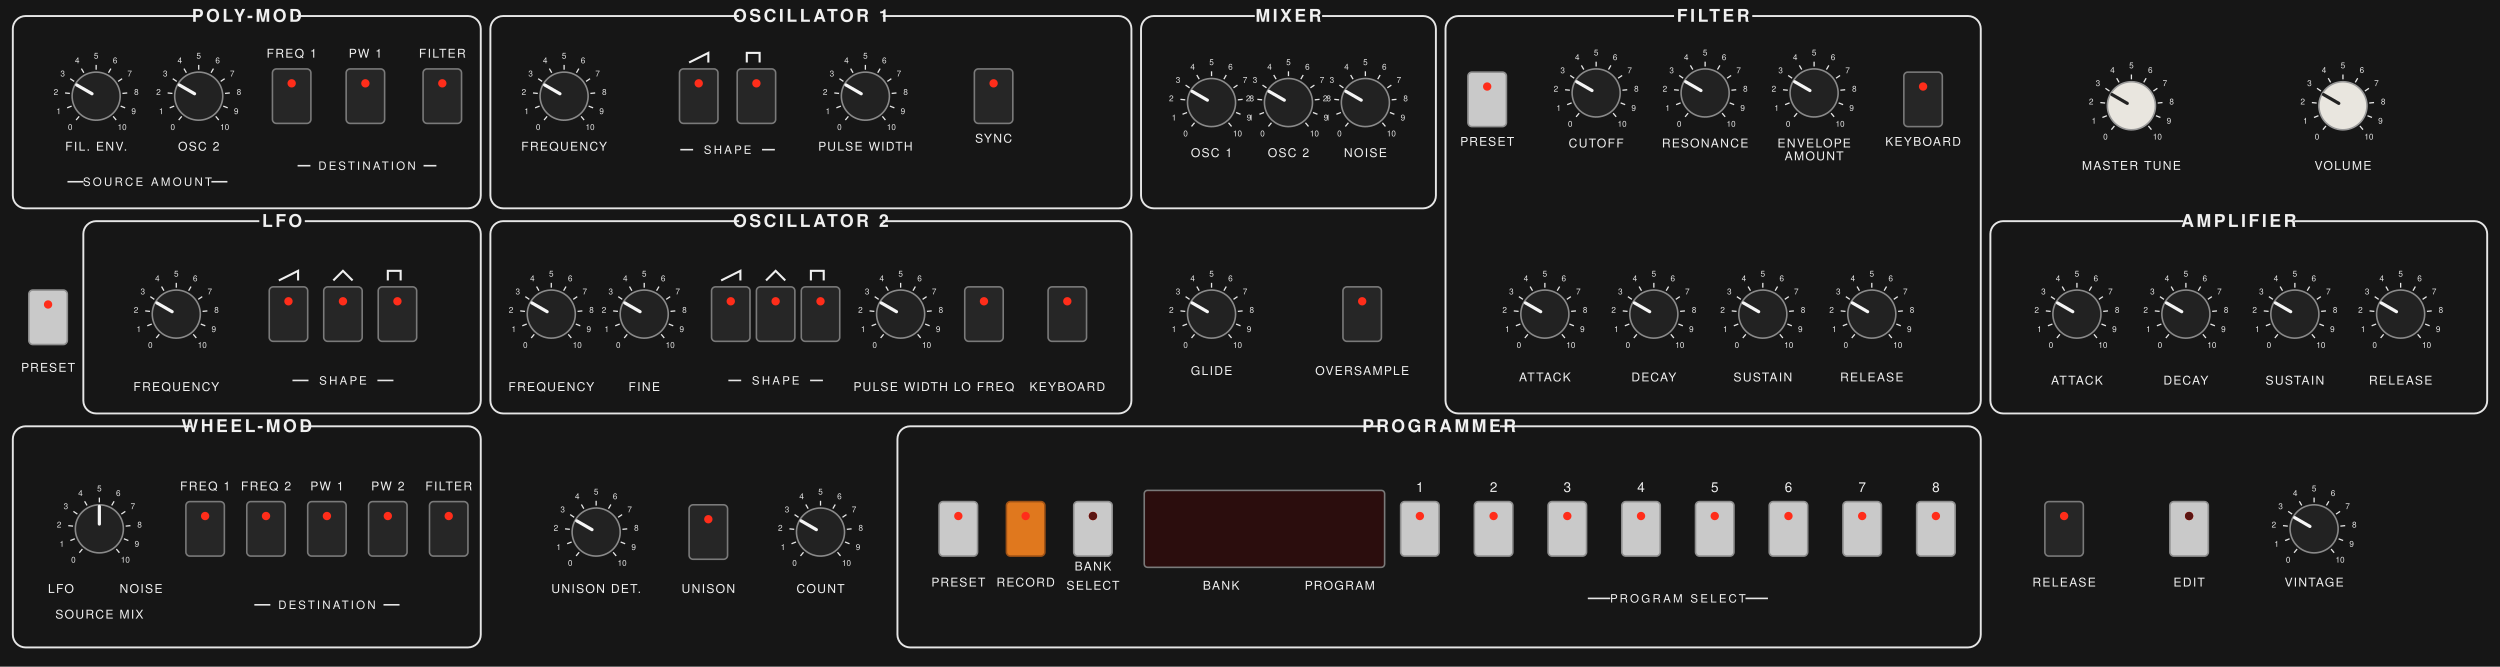
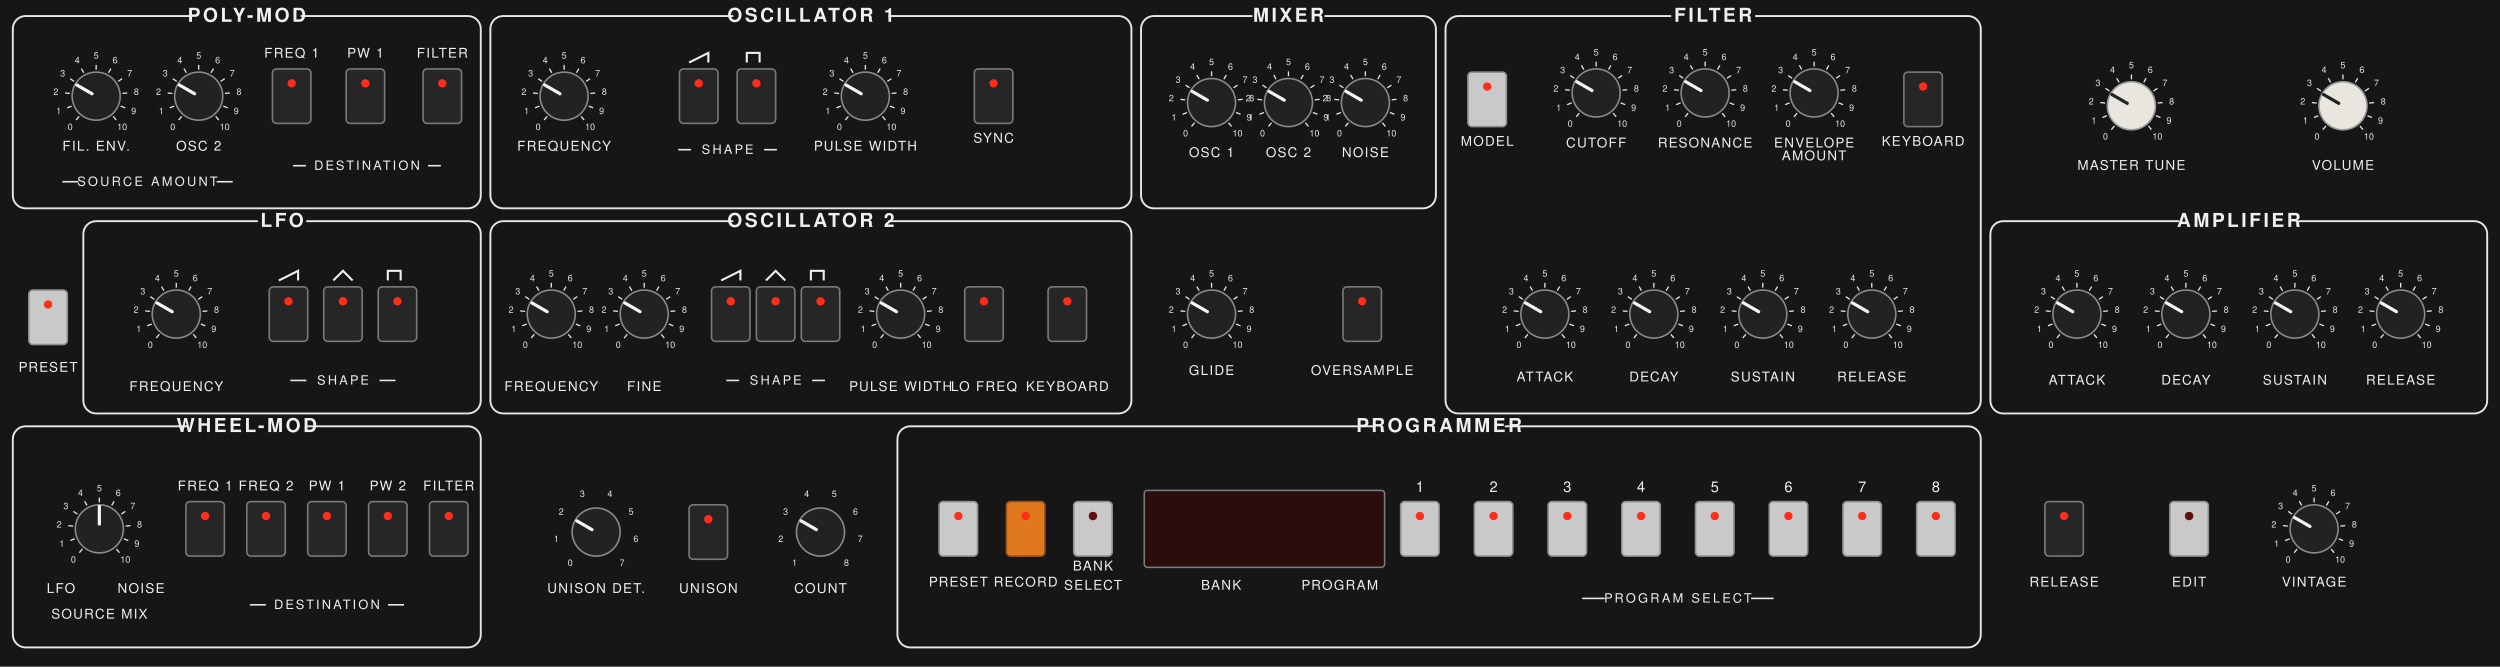
<svg xmlns="http://www.w3.org/2000/svg" xmlns:xlink="http://www.w3.org/1999/xlink" viewBox="0 0 1560 416" width="1560" height="416">
  <style>
    text { font-family: Helvetica, Arial, sans-serif; fill: #f0f0f0; text-anchor: middle; }
-     .hdr   { font-size: 11px; font-weight: 600; letter-spacing: 1.6px; }
-     .lbl   { font-size: 7.6px; letter-spacing: 0.8px; }
-     .sub   { font-size: 7.2px; letter-spacing: 1.4px; }
-     .num   { font-size: 8.5px; letter-spacing: 0.5px; }
-     .scale { font-size: 5.1px; fill: #e8e8e8; letter-spacing: 0; stroke: none; }
+     .hdr   { font-size: 12.0px; font-weight: 600; letter-spacing: 1.6px; }
+     .lbl   { font-size: 8.4px; letter-spacing: 0.8px; }
+     .sub   { font-size: 8.0px; letter-spacing: 1.4px; }
+     .num   { font-size: 9.2px; letter-spacing: 0.5px; }
+     .scale { font-size: 5.6px; fill: #e8e8e8; letter-spacing: 0; stroke: none; }
    .box   { fill: none; stroke: #e6e6e6; stroke-width: 1.2; }
    .rule  { stroke: #e6e6e6; stroke-width: 1; }
    .hdrbg { fill: #161616; stroke: none; }
  </style>
  <defs>
    <g id="led">
      <circle cx="0" cy="-8" r="2.6" fill="#ff2d1a" />
    </g>
    <g id="ledOff">
      <circle cx="0" cy="-8" r="2.6" fill="#5a1512" />
    </g>
    <g id="btnDark">
      <rect x="-12" y="-17" width="24" height="34" rx="2.5" fill="#262626" stroke="#7a7a7a" stroke-width="1" />
      <use xlink:href="#led" href="#led" />
    </g>
    <g id="btnGray">
      <rect x="-12" y="-17" width="24" height="34" rx="2.5" fill="#c9c9c9" stroke="#8f8f8f" stroke-width="1" />
      <use xlink:href="#led" href="#led" />
    </g>
    <g id="btnOrange">
      <rect x="-12" y="-17" width="24" height="34" rx="2.5" fill="#e0781e" stroke="#a05215" stroke-width="1" />
      <use xlink:href="#led" href="#led" />
    </g>
    <g id="gSaw" stroke="#f0f0f0" stroke-width="1.3" fill="none">
      <path d="M-6,3 L6,-3 L6,3" />
    </g>
    <g id="gTri" stroke="#f0f0f0" stroke-width="1.3" fill="none">
      <path d="M-6,3 L0,-3 L6,3" />
    </g>
    <g id="gSq" stroke="#f0f0f0" stroke-width="1.3" fill="none">
      <path d="M-6,3 L-6,-3 L2,-3 L2,3" />
    </g>
    <g id="knobScale" fill="#e8e8e8" stroke="#e8e8e8">
      <line x1="-10.6" y1="12.6" x2="-12.5" y2="14.9" stroke-width="0.8" />
      <text x="-16.2" y="21.1" class="scale">0</text>
      <line x1="-15.3" y1="6.2" x2="-18.1" y2="7.3" stroke-width="0.8" />
      <text x="-23.4" y="11.2" class="scale">1</text>
      <line x1="-16.4" y1="-1.7" x2="-19.4" y2="-2" stroke-width="0.8" />
      <text x="-25.1" y="-0.8" class="scale">2</text>
      <line x1="-13.7" y1="-9.2" x2="-16.2" y2="-10.9" stroke-width="0.8" />
      <text x="-20.9" y="-12.3" class="scale">3</text>
      <line x1="-7.7" y1="-14.6" x2="-9.2" y2="-17.2" stroke-width="0.8" />
      <text x="-11.8" y="-20.5" class="scale">4</text>
      <line x1="0" y1="-16.5" x2="0" y2="-19.5" stroke-width="0.8" />
      <text x="0" y="-23.4" class="scale">5</text>
      <line x1="7.7" y1="-14.6" x2="9.2" y2="-17.2" stroke-width="0.8" />
      <text x="11.8" y="-20.5" class="scale">6</text>
      <line x1="13.7" y1="-9.2" x2="16.2" y2="-10.9" stroke-width="0.8" />
      <text x="20.9" y="-12.3" class="scale">7</text>
      <line x1="16.4" y1="-1.7" x2="19.4" y2="-2" stroke-width="0.8" />
      <text x="25.1" y="-0.8" class="scale">8</text>
      <line x1="15.3" y1="6.2" x2="18.1" y2="7.3" stroke-width="0.8" />
      <text x="23.4" y="11.2" class="scale">9</text>
      <line x1="10.6" y1="12.6" x2="12.5" y2="14.9" stroke-width="0.8" />
      <text x="16.2" y="21.1" class="scale">10</text>
    </g>
    <g id="knobDial">
      <circle r="15" fill="#222222" stroke="#8a8a8a" stroke-width="1" />
      <line x1="0" y1="-3" x2="0" y2="-14" stroke="#f5f5f5" stroke-width="2" stroke-linecap="round" />
    </g>
    <g id="knobDialWhite">
      <circle r="15" fill="#e9e6df" stroke="#9a9a9a" stroke-width="1" />
      <line x1="0" y1="-3" x2="0" y2="-14" stroke="#222222" stroke-width="2" stroke-linecap="round" />
    </g>
  </defs>
  <rect width="1560" height="416" fill="#161616" />
  <rect class="box" rx="8" x="8" y="10" width="292" height="120" />
-   <rect class="hdrbg" x="122.8" y="4" width="62.4" height="12" />
+   <rect class="hdrbg" x="120.4" y="4" width="67.2" height="12" />
  <text class="hdr" x="154" y="13.6">POLY-MOD</text>
  <g class="knob" data-param="fil_env" transform="translate(60,60)">
    <use xlink:href="#knobScale" href="#knobScale" />
    <g class="dial" transform="rotate(-60)">
      <use xlink:href="#knobDial" href="#knobDial" />
    </g>
  </g>
  <g class="knob" data-param="osc2" transform="translate(124,60)">
    <use xlink:href="#knobScale" href="#knobScale" />
    <g class="dial" transform="rotate(-60)">
      <use xlink:href="#knobDial" href="#knobDial" />
    </g>
  </g>
  <text class="lbl" x="60" y="94">FIL. ENV.</text>
  <text class="lbl" x="124" y="94">OSC 2</text>
  <g class="subhead">
-     <line class="rule" x1="42.1" y1="113.4" x2="52.1" y2="113.4" />
-     <line class="rule" x1="131.9" y1="113.4" x2="141.9" y2="113.4" />
+     <line class="rule" x1="38.9" y1="113.4" x2="48.9" y2="113.4" />
+     <line class="rule" x1="135.2" y1="113.4" x2="145.2" y2="113.4" />
    <text class="sub" x="92" y="116">SOURCE AMOUNT</text>
  </g>
  <g class="button" data-param="pm_freq1" transform="translate(182,60)">
    <use xlink:href="#btnDark" href="#btnDark" />
    <text class="lbl" y="-24">FREQ 1</text>
  </g>
  <g class="button" data-param="pm_pw1" transform="translate(228,60)">
    <use xlink:href="#btnDark" href="#btnDark" />
    <text class="lbl" y="-24">PW 1</text>
  </g>
  <g class="button" data-param="pm_filter" transform="translate(276,60)">
    <use xlink:href="#btnDark" href="#btnDark" />
    <text class="lbl" y="-24">FILTER</text>
  </g>
  <g class="subhead">
-     <line class="rule" x1="185.7" y1="103.4" x2="193.7" y2="103.4" />
-     <line class="rule" x1="264.3" y1="103.4" x2="272.3" y2="103.4" />
+     <line class="rule" x1="182.9" y1="103.4" x2="190.9" y2="103.4" />
+     <line class="rule" x1="267.1" y1="103.4" x2="275.1" y2="103.4" />
    <text class="sub" x="229" y="106">DESTINATION</text>
  </g>
  <g class="button" data-param="lfo_preset" transform="translate(30,198)">
    <use xlink:href="#btnGray" href="#btnGray" />
    <text class="lbl" y="34">PRESET</text>
  </g>
  <rect class="box" rx="8" x="52" y="138" width="248" height="120" />
-   <rect class="hdrbg" x="161.8" y="132" width="28.4" height="12" />
+   <rect class="hdrbg" x="160.9" y="132" width="30.2" height="12" />
  <text class="hdr" x="176" y="141.6">LFO</text>
  <g class="knob" data-param="lfo_freq" transform="translate(110,196)">
    <use xlink:href="#knobScale" href="#knobScale" />
    <g class="dial" transform="rotate(-60)">
      <use xlink:href="#knobDial" href="#knobDial" />
    </g>
    <text class="lbl" y="48">FREQUENCY</text>
  </g>
  <g class="button" data-param="lfo_saw" transform="translate(180,196)">
    <use xlink:href="#btnDark" href="#btnDark" />
    <use xlink:href="#gSaw" href="#gSaw" y="-24" />
  </g>
  <g class="button" data-param="lfo_tri" transform="translate(214,196)">
    <use xlink:href="#btnDark" href="#btnDark" />
    <use xlink:href="#gTri" href="#gTri" y="-24" />
  </g>
  <g class="button" data-param="lfo_sq" transform="translate(248,196)">
    <use xlink:href="#btnDark" href="#btnDark" />
    <use xlink:href="#gSq" href="#gSq" y="-24" />
  </g>
  <g class="subhead">
-     <line class="rule" x1="182.5" y1="237.4" x2="192.5" y2="237.4" />
-     <line class="rule" x1="235.5" y1="237.4" x2="245.5" y2="237.4" />
+     <line class="rule" x1="181.2" y1="237.4" x2="191.2" y2="237.4" />
+     <line class="rule" x1="236.8" y1="237.4" x2="246.8" y2="237.4" />
    <text class="sub" x="214" y="240">SHAPE</text>
  </g>
  <rect class="box" rx="8" x="8" y="266" width="292" height="138" />
-   <rect class="hdrbg" x="119.4" y="260" width="69.2" height="12" />
+   <rect class="hdrbg" x="116.7" y="260" width="74.6" height="12" />
  <text class="hdr" x="154" y="269.6">WHEEL-MOD</text>
  <g class="knob" data-param="wm_mix" transform="translate(62,330)">
    <use xlink:href="#knobScale" href="#knobScale" />
    <g class="dial" transform="rotate(0)">
      <use xlink:href="#knobDial" href="#knobDial" />
    </g>
    <text class="lbl" x="-24" y="40">LFO</text>
    <text class="lbl" x="26" y="40">NOISE</text>
    <text class="lbl" y="56">SOURCE MIX</text>
  </g>
  <g class="button" data-param="wm_freq1" transform="translate(128,330)">
    <use xlink:href="#btnDark" href="#btnDark" />
    <text class="lbl" y="-24">FREQ 1</text>
  </g>
  <g class="button" data-param="wm_freq2" transform="translate(166,330)">
    <use xlink:href="#btnDark" href="#btnDark" />
    <text class="lbl" y="-24">FREQ 2</text>
  </g>
  <g class="button" data-param="wm_pw1" transform="translate(204,330)">
    <use xlink:href="#btnDark" href="#btnDark" />
    <text class="lbl" y="-24">PW 1</text>
  </g>
  <g class="button" data-param="wm_pw2" transform="translate(242,330)">
    <use xlink:href="#btnDark" href="#btnDark" />
    <text class="lbl" y="-24">PW 2</text>
  </g>
  <g class="button" data-param="wm_filter" transform="translate(280,330)">
    <use xlink:href="#btnDark" href="#btnDark" />
    <text class="lbl" y="-24">FILTER</text>
  </g>
  <g class="subhead">
-     <line class="rule" x1="158.7" y1="377.4" x2="168.7" y2="377.4" />
-     <line class="rule" x1="239.3" y1="377.4" x2="249.3" y2="377.4" />
+     <line class="rule" x1="155.9" y1="377.4" x2="165.9" y2="377.4" />
+     <line class="rule" x1="242.1" y1="377.4" x2="252.1" y2="377.4" />
    <text class="sub" x="204" y="380">DESTINATION</text>
  </g>
  <rect class="box" rx="8" x="306" y="10" width="400" height="120" />
-   <rect class="hdrbg" x="461.2" y="4" width="89.6" height="12" />
+   <rect class="hdrbg" x="457.6" y="4" width="96.8" height="12" />
  <text class="hdr" x="506" y="13.6">OSCILLATOR 1</text>
  <g class="knob" data-param="osc1_freq" transform="translate(352,60)">
    <use xlink:href="#knobScale" href="#knobScale" />
    <g class="dial" transform="rotate(-60)">
      <use xlink:href="#knobDial" href="#knobDial" />
    </g>
    <text class="lbl" y="34">FREQUENCY</text>
  </g>
  <g class="button" data-param="osc1_saw" transform="translate(436,60)">
    <use xlink:href="#btnDark" href="#btnDark" />
    <use xlink:href="#gSaw" href="#gSaw" y="-24" />
  </g>
  <g class="button" data-param="osc1_sq" transform="translate(472,60)">
    <use xlink:href="#btnDark" href="#btnDark" />
    <use xlink:href="#gSq" href="#gSq" y="-24" />
  </g>
  <g class="subhead">
-     <line class="rule" x1="424.5" y1="93.4" x2="432.5" y2="93.4" />
-     <line class="rule" x1="475.5" y1="93.4" x2="483.5" y2="93.4" />
+     <line class="rule" x1="423.2" y1="93.4" x2="431.2" y2="93.4" />
+     <line class="rule" x1="476.8" y1="93.4" x2="484.8" y2="93.4" />
    <text class="sub" x="454" y="96">SHAPE</text>
  </g>
  <g class="knob" data-param="osc1_pw" transform="translate(540,60)">
    <use xlink:href="#knobScale" href="#knobScale" />
    <g class="dial" transform="rotate(-60)">
      <use xlink:href="#knobDial" href="#knobDial" />
    </g>
    <text class="lbl" y="34">PULSE WIDTH</text>
  </g>
  <g class="button" data-param="osc1_sync" transform="translate(620,60)">
    <use xlink:href="#btnDark" href="#btnDark" />
    <text class="lbl" y="29">SYNC</text>
  </g>
  <rect class="box" rx="8" x="306" y="138" width="400" height="120" />
-   <rect class="hdrbg" x="461.2" y="132" width="89.6" height="12" />
+   <rect class="hdrbg" x="457.6" y="132" width="96.8" height="12" />
  <text class="hdr" x="506" y="141.6">OSCILLATOR 2</text>
  <g class="knob" data-param="osc2_freq" transform="translate(344,196)">
    <use xlink:href="#knobScale" href="#knobScale" />
    <g class="dial" transform="rotate(-60)">
      <use xlink:href="#knobDial" href="#knobDial" />
    </g>
    <text class="lbl" y="48">FREQUENCY</text>
  </g>
  <g class="knob" data-param="osc2_fine" transform="translate(402,196)">
    <use xlink:href="#knobScale" href="#knobScale" />
    <g class="dial" transform="rotate(-60)">
      <use xlink:href="#knobDial" href="#knobDial" />
    </g>
    <text class="lbl" y="48">FINE</text>
  </g>
  <g class="button" data-param="osc2_saw" transform="translate(456,196)">
    <use xlink:href="#btnDark" href="#btnDark" />
    <use xlink:href="#gSaw" href="#gSaw" y="-24" />
  </g>
  <g class="button" data-param="osc2_tri" transform="translate(484,196)">
    <use xlink:href="#btnDark" href="#btnDark" />
    <use xlink:href="#gTri" href="#gTri" y="-24" />
  </g>
  <g class="button" data-param="osc2_sq" transform="translate(512,196)">
    <use xlink:href="#btnDark" href="#btnDark" />
    <use xlink:href="#gSq" href="#gSq" y="-24" />
  </g>
  <g class="subhead">
-     <line class="rule" x1="454.5" y1="237.4" x2="462.5" y2="237.4" />
-     <line class="rule" x1="505.5" y1="237.4" x2="513.5" y2="237.4" />
+     <line class="rule" x1="453.2" y1="237.4" x2="461.2" y2="237.4" />
+     <line class="rule" x1="506.8" y1="237.4" x2="514.8" y2="237.4" />
    <text class="sub" x="484" y="240">SHAPE</text>
  </g>
  <g class="knob" data-param="osc2_pw" transform="translate(562,196)">
    <use xlink:href="#knobScale" href="#knobScale" />
    <g class="dial" transform="rotate(-60)">
      <use xlink:href="#knobDial" href="#knobDial" />
    </g>
    <text class="lbl" y="48">PULSE WIDTH</text>
  </g>
  <g class="button" data-param="osc2_lofreq" transform="translate(614,196)">
    <use xlink:href="#btnDark" href="#btnDark" />
    <text class="lbl" y="48">LO FREQ</text>
  </g>
  <g class="button" data-param="osc2_keyboard" transform="translate(666,196)">
    <use xlink:href="#btnDark" href="#btnDark" />
    <text class="lbl" y="48">KEYBOARD</text>
  </g>
  <g class="knob" data-param="unison_det" transform="translate(372,332)">
-     <use xlink:href="#knobScale" href="#knobScale" />
+     <g class="scale">
+       <line x1="-10.6" y1="12.6" x2="-12.5" y2="14.9" stroke-width="0.8" />
+       <text x="-16.2" y="21.1" class="scale">0</text>
+       <line x1="-16.2" y1="2.9" x2="-19.2" y2="3.4" stroke-width="0.8" />
+       <text x="-24.8" y="6.2" class="scale">1</text>
+       <line x1="-14.3" y1="-8.3" x2="-16.9" y2="-9.8" stroke-width="0.8" />
+       <text x="-21.8" y="-10.8" class="scale">2</text>
+       <line x1="-5.6" y1="-15.5" x2="-6.7" y2="-18.3" stroke-width="0.8" />
+       <text x="-8.6" y="-21.9" class="scale">3</text>
+       <line x1="5.6" y1="-15.5" x2="6.7" y2="-18.3" stroke-width="0.8" />
+       <text x="8.6" y="-21.9" class="scale">4</text>
+       <line x1="14.3" y1="-8.3" x2="16.9" y2="-9.8" stroke-width="0.8" />
+       <text x="21.8" y="-10.8" class="scale">5</text>
+       <line x1="16.2" y1="2.9" x2="19.2" y2="3.4" stroke-width="0.8" />
+       <text x="24.8" y="6.2" class="scale">6</text>
+       <line x1="10.6" y1="12.6" x2="12.5" y2="14.9" stroke-width="0.8" />
+       <text x="16.2" y="21.1" class="scale">7</text>
+     </g>
    <g class="dial" transform="rotate(-60)">
      <use xlink:href="#knobDial" href="#knobDial" />
    </g>
    <text class="lbl" y="38">UNISON DET.</text>
  </g>
  <g class="button" data-param="unison" transform="translate(442,332)">
    <use xlink:href="#btnDark" href="#btnDark" />
    <text class="lbl" y="38">UNISON</text>
  </g>
  <g class="knob" data-param="unison_cnt" transform="translate(512,332)">
-     <use xlink:href="#knobScale" href="#knobScale" />
+     <g class="scale">
+       <line x1="-10.6" y1="12.6" x2="-12.5" y2="14.9" stroke-width="0.8" />
+       <text x="-16.2" y="21.1" class="scale">1</text>
+       <line x1="-16.2" y1="2.9" x2="-19.2" y2="3.4" stroke-width="0.8" />
+       <text x="-24.8" y="6.2" class="scale">2</text>
+       <line x1="-14.3" y1="-8.3" x2="-16.9" y2="-9.8" stroke-width="0.8" />
+       <text x="-21.8" y="-10.8" class="scale">3</text>
+       <line x1="-5.6" y1="-15.5" x2="-6.7" y2="-18.3" stroke-width="0.8" />
+       <text x="-8.6" y="-21.9" class="scale">4</text>
+       <line x1="5.6" y1="-15.5" x2="6.7" y2="-18.3" stroke-width="0.8" />
+       <text x="8.6" y="-21.9" class="scale">5</text>
+       <line x1="14.3" y1="-8.3" x2="16.9" y2="-9.8" stroke-width="0.8" />
+       <text x="21.8" y="-10.8" class="scale">6</text>
+       <line x1="16.2" y1="2.9" x2="19.2" y2="3.4" stroke-width="0.8" />
+       <text x="24.8" y="6.2" class="scale">7</text>
+       <line x1="10.6" y1="12.6" x2="12.5" y2="14.9" stroke-width="0.8" />
+       <text x="16.2" y="21.1" class="scale">8</text>
+     </g>
    <g class="dial" transform="rotate(-60)">
      <use xlink:href="#knobDial" href="#knobDial" />
    </g>
    <text class="lbl" y="38">COUNT</text>
  </g>
  <rect class="box" rx="8" x="712" y="10" width="184" height="120" />
-   <rect class="hdrbg" x="783" y="4" width="42" height="12" />
+   <rect class="hdrbg" x="781.5" y="4" width="45" height="12" />
  <text class="hdr" x="804" y="13.6">MIXER</text>
  <g class="knob" data-param="mix_osc1" transform="translate(756,64)">
    <use xlink:href="#knobScale" href="#knobScale" />
    <g class="dial" transform="rotate(-60)">
      <use xlink:href="#knobDial" href="#knobDial" />
    </g>
    <text class="lbl" y="34">OSC 1</text>
  </g>
  <g class="knob" data-param="mix_osc2" transform="translate(804,64)">
    <use xlink:href="#knobScale" href="#knobScale" />
    <g class="dial" transform="rotate(-60)">
      <use xlink:href="#knobDial" href="#knobDial" />
    </g>
    <text class="lbl" y="34">OSC 2</text>
  </g>
  <g class="knob" data-param="mix_noise" transform="translate(852,64)">
    <use xlink:href="#knobScale" href="#knobScale" />
    <g class="dial" transform="rotate(-60)">
      <use xlink:href="#knobDial" href="#knobDial" />
    </g>
    <text class="lbl" y="34">NOISE</text>
  </g>
  <g class="knob" data-param="glide" transform="translate(756,196)">
    <use xlink:href="#knobScale" href="#knobScale" />
    <g class="dial" transform="rotate(-60)">
      <use xlink:href="#knobDial" href="#knobDial" />
    </g>
    <text class="lbl" y="38">GLIDE</text>
  </g>
  <g class="button" data-param="os" transform="translate(850,196)">
    <use xlink:href="#btnDark" href="#btnDark" />
    <text class="lbl" y="38">OVERSAMPLE</text>
  </g>
  <rect class="box" rx="8" x="902" y="10" width="334" height="248" />
-   <rect class="hdrbg" x="1044.6" y="4" width="48.8" height="12" />
+   <rect class="hdrbg" x="1042.8" y="4" width="52.4" height="12" />
  <text class="hdr" x="1069" y="13.6">FILTER</text>
-   <g class="button" data-param="flt_preset" transform="translate(928,62)">
-     <use xlink:href="#btnGray" href="#btnGray" />
-     <text class="lbl" y="29">PRESET</text>
+   <g class="button" data-param="flt_model" transform="translate(928,62)">
+     <use xlink:href="#btnGray" href="#btnGray" />
+     <text class="lbl" y="29">MODEL</text>
  </g>
  <g class="knob" data-param="flt_cutoff" transform="translate(996,58)">
    <use xlink:href="#knobScale" href="#knobScale" />
    <g class="dial" transform="rotate(-60)">
      <use xlink:href="#knobDial" href="#knobDial" />
    </g>
    <text class="lbl" y="34">CUTOFF</text>
  </g>
  <g class="knob" data-param="flt_reso" transform="translate(1064,58)">
    <use xlink:href="#knobScale" href="#knobScale" />
    <g class="dial" transform="rotate(-60)">
      <use xlink:href="#knobDial" href="#knobDial" />
    </g>
    <text class="lbl" y="34">RESONANCE</text>
  </g>
  <g class="knob" data-param="flt_envamt" transform="translate(1132,58)">
    <use xlink:href="#knobScale" href="#knobScale" />
    <g class="dial" transform="rotate(-60)">
      <use xlink:href="#knobDial" href="#knobDial" />
    </g>
    <text class="lbl" y="34">ENVELOPE</text>
  </g>
  <text class="lbl" x="1132" y="100">AMOUNT</text>
  <g class="button" data-param="flt_keyboard" transform="translate(1200,62)">
    <use xlink:href="#btnDark" href="#btnDark" />
    <text class="lbl" y="29">KEYBOARD</text>
  </g>
  <g class="knob" data-param="flt_a" transform="translate(964,196)">
    <use xlink:href="#knobScale" href="#knobScale" />
    <g class="dial" transform="rotate(-60)">
      <use xlink:href="#knobDial" href="#knobDial" />
    </g>
    <text class="lbl" y="42">ATTACK</text>
  </g>
  <g class="knob" data-param="flt_d" transform="translate(1032,196)">
    <use xlink:href="#knobScale" href="#knobScale" />
    <g class="dial" transform="rotate(-60)">
      <use xlink:href="#knobDial" href="#knobDial" />
    </g>
    <text class="lbl" y="42">DECAY</text>
  </g>
  <g class="knob" data-param="flt_s" transform="translate(1100,196)">
    <use xlink:href="#knobScale" href="#knobScale" />
    <g class="dial" transform="rotate(-60)">
      <use xlink:href="#knobDial" href="#knobDial" />
    </g>
    <text class="lbl" y="42">SUSTAIN</text>
  </g>
  <g class="knob" data-param="flt_r" transform="translate(1168,196)">
    <use xlink:href="#knobScale" href="#knobScale" />
    <g class="dial" transform="rotate(-60)">
      <use xlink:href="#knobDial" href="#knobDial" />
    </g>
    <text class="lbl" y="42">RELEASE</text>
  </g>
  <g class="knob" data-param="master_tune" transform="translate(1330,66)">
    <use xlink:href="#knobScale" href="#knobScale" />
    <g class="dial" transform="rotate(-60)">
      <use xlink:href="#knobDialWhite" href="#knobDialWhite" />
    </g>
    <text class="lbl" y="40">MASTER TUNE</text>
  </g>
  <g class="knob" data-param="volume" transform="translate(1462,66)">
    <use xlink:href="#knobScale" href="#knobScale" />
    <g class="dial" transform="rotate(-60)">
      <use xlink:href="#knobDialWhite" href="#knobDialWhite" />
    </g>
    <text class="lbl" y="40">VOLUME</text>
  </g>
  <rect class="box" rx="8" x="1242" y="138" width="310" height="120" />
-   <rect class="hdrbg" x="1362.4" y="132" width="69.2" height="12" />
+   <rect class="hdrbg" x="1359.7" y="132" width="74.6" height="12" />
  <text class="hdr" x="1397" y="141.6">AMPLIFIER</text>
  <g class="knob" data-param="amp_a" transform="translate(1296,196)">
    <use xlink:href="#knobScale" href="#knobScale" />
    <g class="dial" transform="rotate(-60)">
      <use xlink:href="#knobDial" href="#knobDial" />
    </g>
    <text class="lbl" y="44">ATTACK</text>
  </g>
  <g class="knob" data-param="amp_d" transform="translate(1364,196)">
    <use xlink:href="#knobScale" href="#knobScale" />
    <g class="dial" transform="rotate(-60)">
      <use xlink:href="#knobDial" href="#knobDial" />
    </g>
    <text class="lbl" y="44">DECAY</text>
  </g>
  <g class="knob" data-param="amp_s" transform="translate(1432,196)">
    <use xlink:href="#knobScale" href="#knobScale" />
    <g class="dial" transform="rotate(-60)">
      <use xlink:href="#knobDial" href="#knobDial" />
    </g>
    <text class="lbl" y="44">SUSTAIN</text>
  </g>
  <g class="knob" data-param="amp_r" transform="translate(1498,196)">
    <use xlink:href="#knobScale" href="#knobScale" />
    <g class="dial" transform="rotate(-60)">
      <use xlink:href="#knobDial" href="#knobDial" />
    </g>
    <text class="lbl" y="44">RELEASE</text>
  </g>
  <rect class="box" rx="8" x="560" y="266" width="676" height="138" />
-   <rect class="hdrbg" x="860" y="260" width="76" height="12" />
+   <rect class="hdrbg" x="857" y="260" width="82" height="12" />
  <text class="hdr" x="898" y="269.6">PROGRAMMER</text>
  <g class="button" data-param="prog_preset" transform="translate(598,330)">
    <use xlink:href="#btnGray" href="#btnGray" />
    <text class="lbl" y="36">PRESET</text>
  </g>
  <g class="button" data-param="prog_record" transform="translate(640,330)">
    <use xlink:href="#btnOrange" href="#btnOrange" />
    <text class="lbl" y="36">RECORD</text>
  </g>
  <g class="button" data-param="prog_bankselect" transform="translate(682,330)">
    <use xlink:href="#btnGray" href="#btnGray" />
    <use xlink:href="#ledOff" href="#ledOff" />
  </g>
  <text class="lbl" x="682" y="356">BANK</text>
  <text class="lbl" x="682" y="368">SELECT</text>
  <g class="display" data-param="display">
    <rect x="714" y="306" width="150" height="48" rx="2" fill="#2b0d0d" stroke="#7a7a7a" stroke-width="1" />
    <text class="lbl" x="762" y="368">BANK</text>
    <text class="lbl" x="836" y="368">PROGRAM</text>
  </g>
  <g class="button" data-param="program_1" transform="translate(886,330)">
    <use xlink:href="#btnGray" href="#btnGray" />
    <text class="num" y="-23">1</text>
  </g>
  <g class="button" data-param="program_2" transform="translate(932,330)">
    <use xlink:href="#btnGray" href="#btnGray" />
    <text class="num" y="-23">2</text>
  </g>
  <g class="button" data-param="program_3" transform="translate(978,330)">
    <use xlink:href="#btnGray" href="#btnGray" />
    <text class="num" y="-23">3</text>
  </g>
  <g class="button" data-param="program_4" transform="translate(1024,330)">
    <use xlink:href="#btnGray" href="#btnGray" />
    <text class="num" y="-23">4</text>
  </g>
  <g class="button" data-param="program_5" transform="translate(1070,330)">
    <use xlink:href="#btnGray" href="#btnGray" />
    <text class="num" y="-23">5</text>
  </g>
  <g class="button" data-param="program_6" transform="translate(1116,330)">
    <use xlink:href="#btnGray" href="#btnGray" />
    <text class="num" y="-23">6</text>
  </g>
  <g class="button" data-param="program_7" transform="translate(1162,330)">
    <use xlink:href="#btnGray" href="#btnGray" />
    <text class="num" y="-23">7</text>
  </g>
  <g class="button" data-param="program_8" transform="translate(1208,330)">
    <use xlink:href="#btnGray" href="#btnGray" />
    <text class="num" y="-23">8</text>
  </g>
  <g class="subhead">
-     <line class="rule" x1="990.8" y1="373.4" x2="1004.8" y2="373.4" />
-     <line class="rule" x1="1089.2" y1="373.4" x2="1103.2" y2="373.4" />
+     <line class="rule" x1="987.3" y1="373.4" x2="1001.3" y2="373.4" />
+     <line class="rule" x1="1092.7" y1="373.4" x2="1106.7" y2="373.4" />
    <text class="sub" x="1047" y="376">PROGRAM SELECT</text>
  </g>
  <g class="button" data-param="release_btn" transform="translate(1288,330)">
    <use xlink:href="#btnDark" href="#btnDark" />
    <text class="lbl" y="36">RELEASE</text>
  </g>
  <g class="button" data-param="edit_btn" transform="translate(1366,330)">
    <use xlink:href="#btnGray" href="#btnGray" />
    <use xlink:href="#ledOff" href="#ledOff" />
    <text class="lbl" y="36">EDIT</text>
  </g>
  <g class="knob" data-param="vintage" transform="translate(1444,330)">
    <use xlink:href="#knobScale" href="#knobScale" />
    <g class="dial" transform="rotate(-60)">
      <use xlink:href="#knobDial" href="#knobDial" />
    </g>
    <text class="lbl" y="36">VINTAGE</text>
  </g>
</svg>
